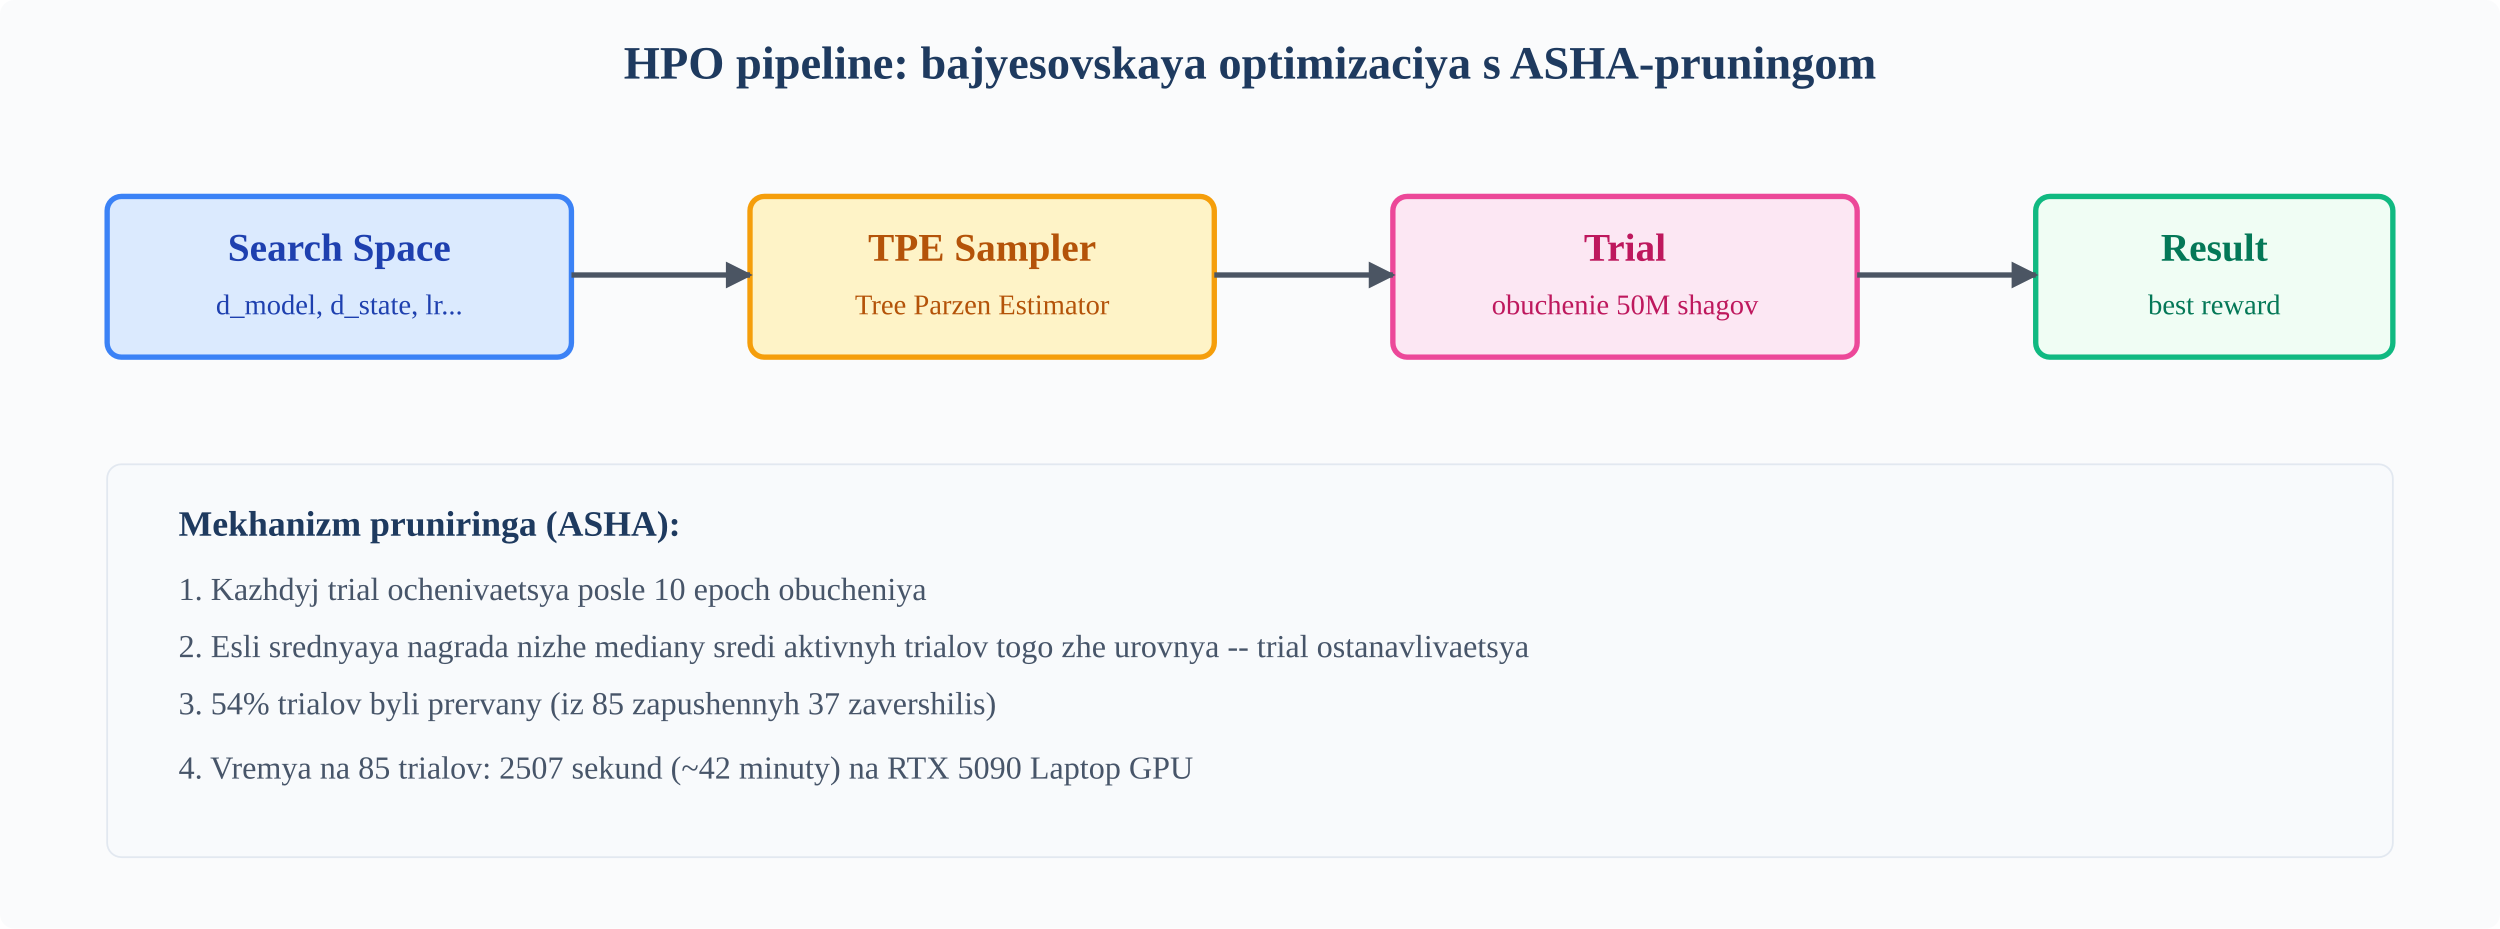
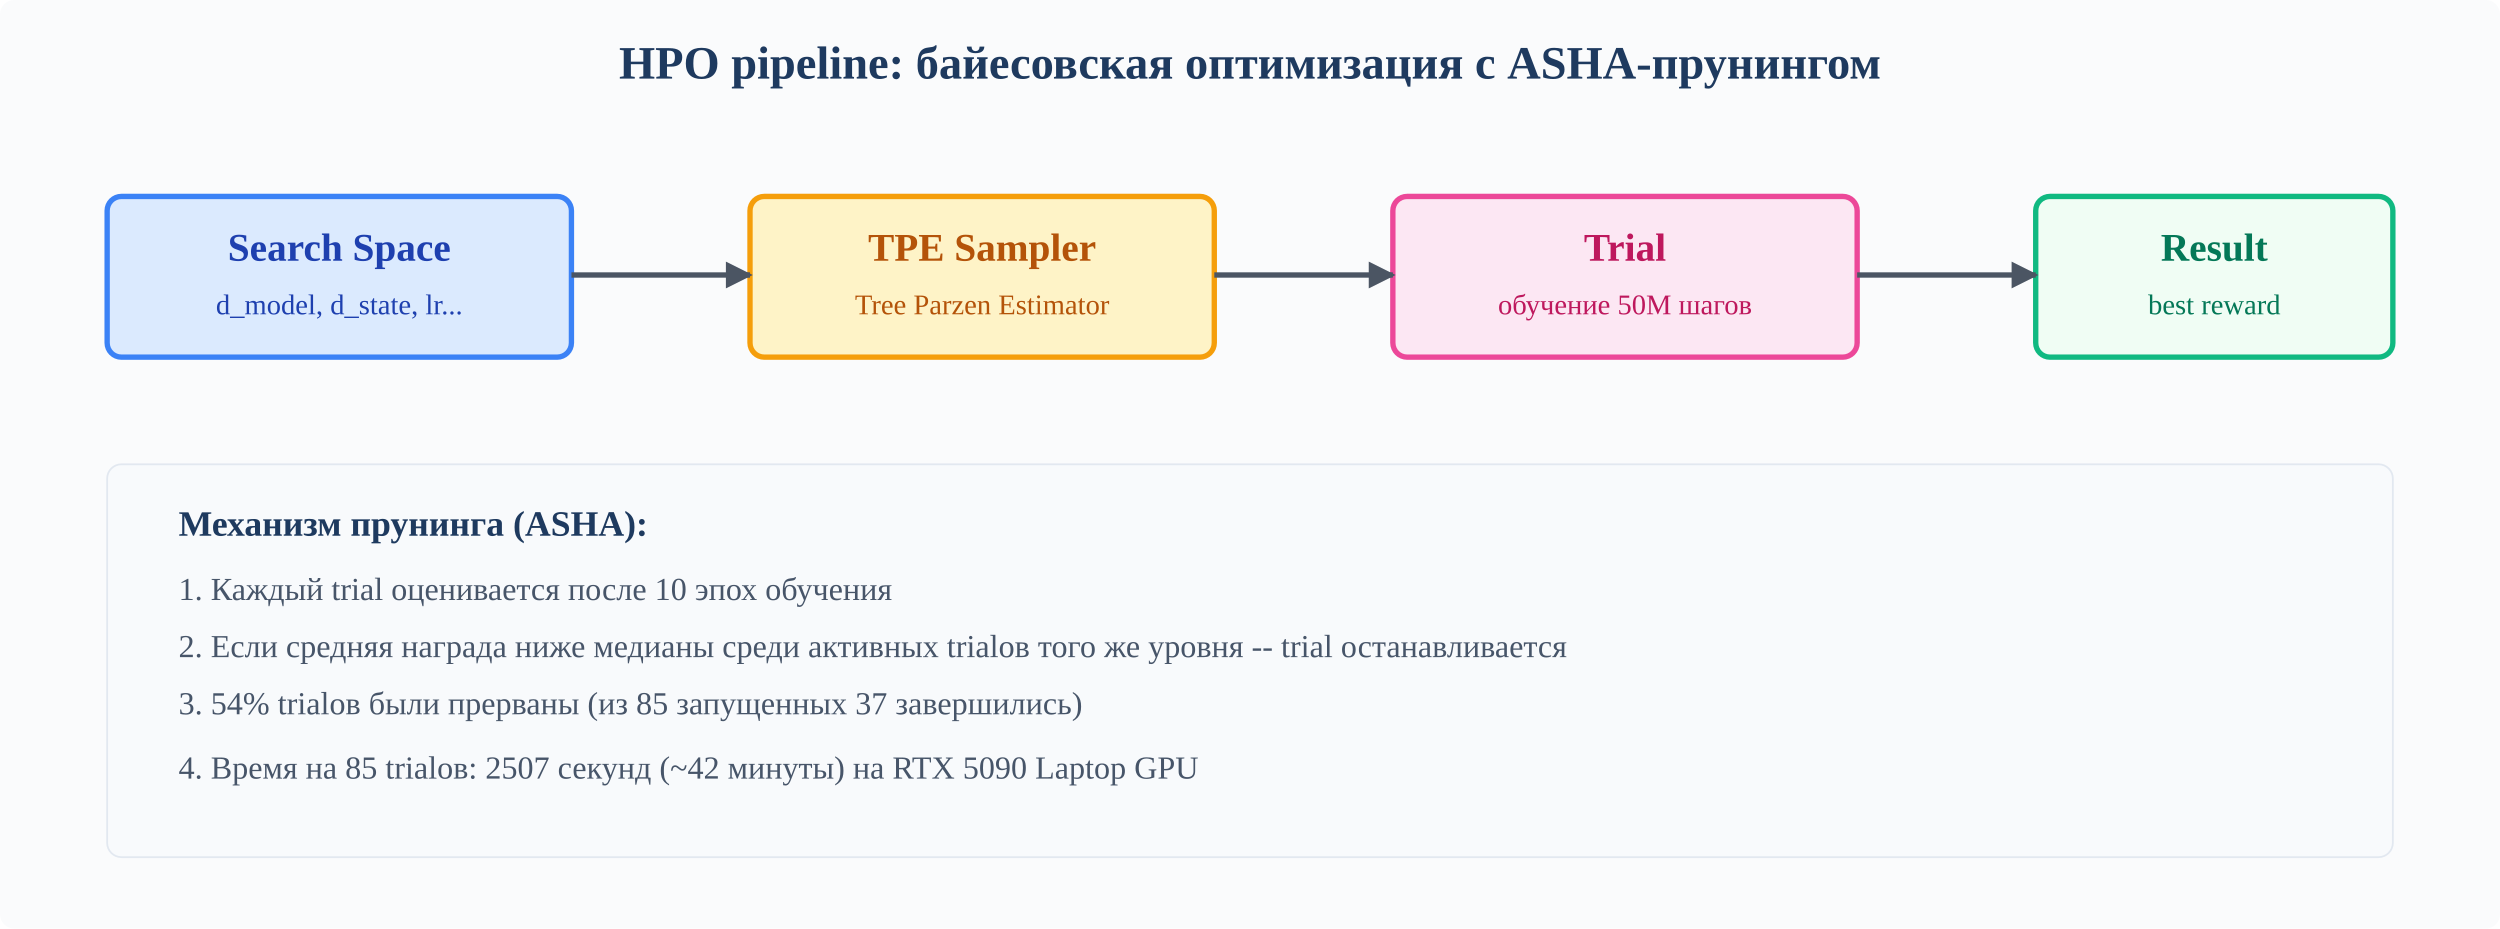
<svg xmlns="http://www.w3.org/2000/svg" viewBox="0 0 700 260" font-family="'Times New Roman',Times,serif" font-size="11">
  <defs>
    <marker id="a" viewBox="0 0 10 10" refX="9" refY="5" markerWidth="5" markerHeight="5" orient="auto">
      <path d="M 0 0 L 10 5 L 0 10 z" fill="#4B5563" />
    </marker>
  </defs>
  <rect x="0" y="0" width="700" height="260" fill="#fafbfc" rx="4" />
-   <text x="350" y="22" text-anchor="middle" font-weight="bold" font-size="13" fill="#1e3a5f">HPO pipeline: bajyesovskaya optimizaciya s ASHA-pruningom</text>
+   <text x="350" y="22" text-anchor="middle" font-weight="bold" font-size="13" fill="#1e3a5f">HPO pipeline: байесовская оптимизация с ASHA-прунингом</text>
  <rect x="30" y="55" width="130" height="45" rx="4" fill="#dbeafe" stroke="#3b82f6" stroke-width="1.5" />
  <text x="95" y="73" text-anchor="middle" font-weight="bold" fill="#1e40af">Search Space</text>
  <text x="95" y="88" text-anchor="middle" font-size="8" fill="#1e40af">d_model, d_state, lr...</text>
  <rect x="210" y="55" width="130" height="45" rx="4" fill="#fef3c7" stroke="#f59e0b" stroke-width="1.5" />
  <text x="275" y="73" text-anchor="middle" font-weight="bold" fill="#b45309">TPE Sampler</text>
  <text x="275" y="88" text-anchor="middle" font-size="8" fill="#b45309">Tree Parzen Estimator</text>
  <rect x="390" y="55" width="130" height="45" rx="4" fill="#fce7f3" stroke="#ec4899" stroke-width="1.5" />
  <text x="455" y="73" text-anchor="middle" font-weight="bold" fill="#be185d">Trial</text>
-   <text x="455" y="88" text-anchor="middle" font-size="8" fill="#be185d">obuchenie 50M shagov</text>
+   <text x="455" y="88" text-anchor="middle" font-size="8" fill="#be185d">обучение 50M шагов</text>
  <rect x="570" y="55" width="100" height="45" rx="4" fill="#f0fdf4" stroke="#10b981" stroke-width="1.5" />
  <text x="620" y="73" text-anchor="middle" font-weight="bold" fill="#047857">Result</text>
  <text x="620" y="88" text-anchor="middle" font-size="8" fill="#047857">best reward</text>
  <line x1="160" y1="77" x2="210" y2="77" stroke="#4B5563" stroke-width="1.5" marker-end="url(#a)" />
  <line x1="340" y1="77" x2="390" y2="77" stroke="#4B5563" stroke-width="1.5" marker-end="url(#a)" />
  <line x1="520" y1="77" x2="570" y2="77" stroke="#4B5563" stroke-width="1.5" marker-end="url(#a)" />
  <rect x="30" y="130" width="640" height="110" rx="4" fill="#f8fafc" stroke="#e2e8f0" stroke-width="0.5" />
-   <text x="50" y="150" font-weight="bold" font-size="10" fill="#1e3a5f">Mekhanizm pruniringa (ASHA):</text>
-   <text x="50" y="168" font-size="9" fill="#475569">1. Kazhdyj trial ochenivaetsya posle 10 epoch obucheniya</text>
-   <text x="50" y="184" font-size="9" fill="#475569">2. Esli srednyaya nagrada nizhe mediany sredi aktivnyh trialov togo zhe urovnya -- trial ostanavlivaetsya</text>
-   <text x="50" y="200" font-size="9" fill="#475569">3. 54% trialov byli prervany (iz 85 zapushennyh 37 zavershilis)</text>
-   <text x="50" y="218" font-size="9" fill="#475569">4. Vremya na 85 trialov: 2507 sekund (~42 minuty) na RTX 5090 Laptop GPU</text>
+   <text x="50" y="150" font-weight="bold" font-size="10" fill="#1e3a5f">Механизм прунинга (ASHA):</text>
+   <text x="50" y="168" font-size="9" fill="#475569">1. Каждый trial оценивается после 10 эпох обучения</text>
+   <text x="50" y="184" font-size="9" fill="#475569">2. Если средняя награда ниже медианы среди активных trialов того же уровня -- trial останавливается</text>
+   <text x="50" y="200" font-size="9" fill="#475569">3. 54% trialов были прерваны (из 85 запущенных 37 завершились)</text>
+   <text x="50" y="218" font-size="9" fill="#475569">4. Время на 85 trialов: 2507 секунд (~42 минуты) на RTX 5090 Laptop GPU</text>
</svg>
